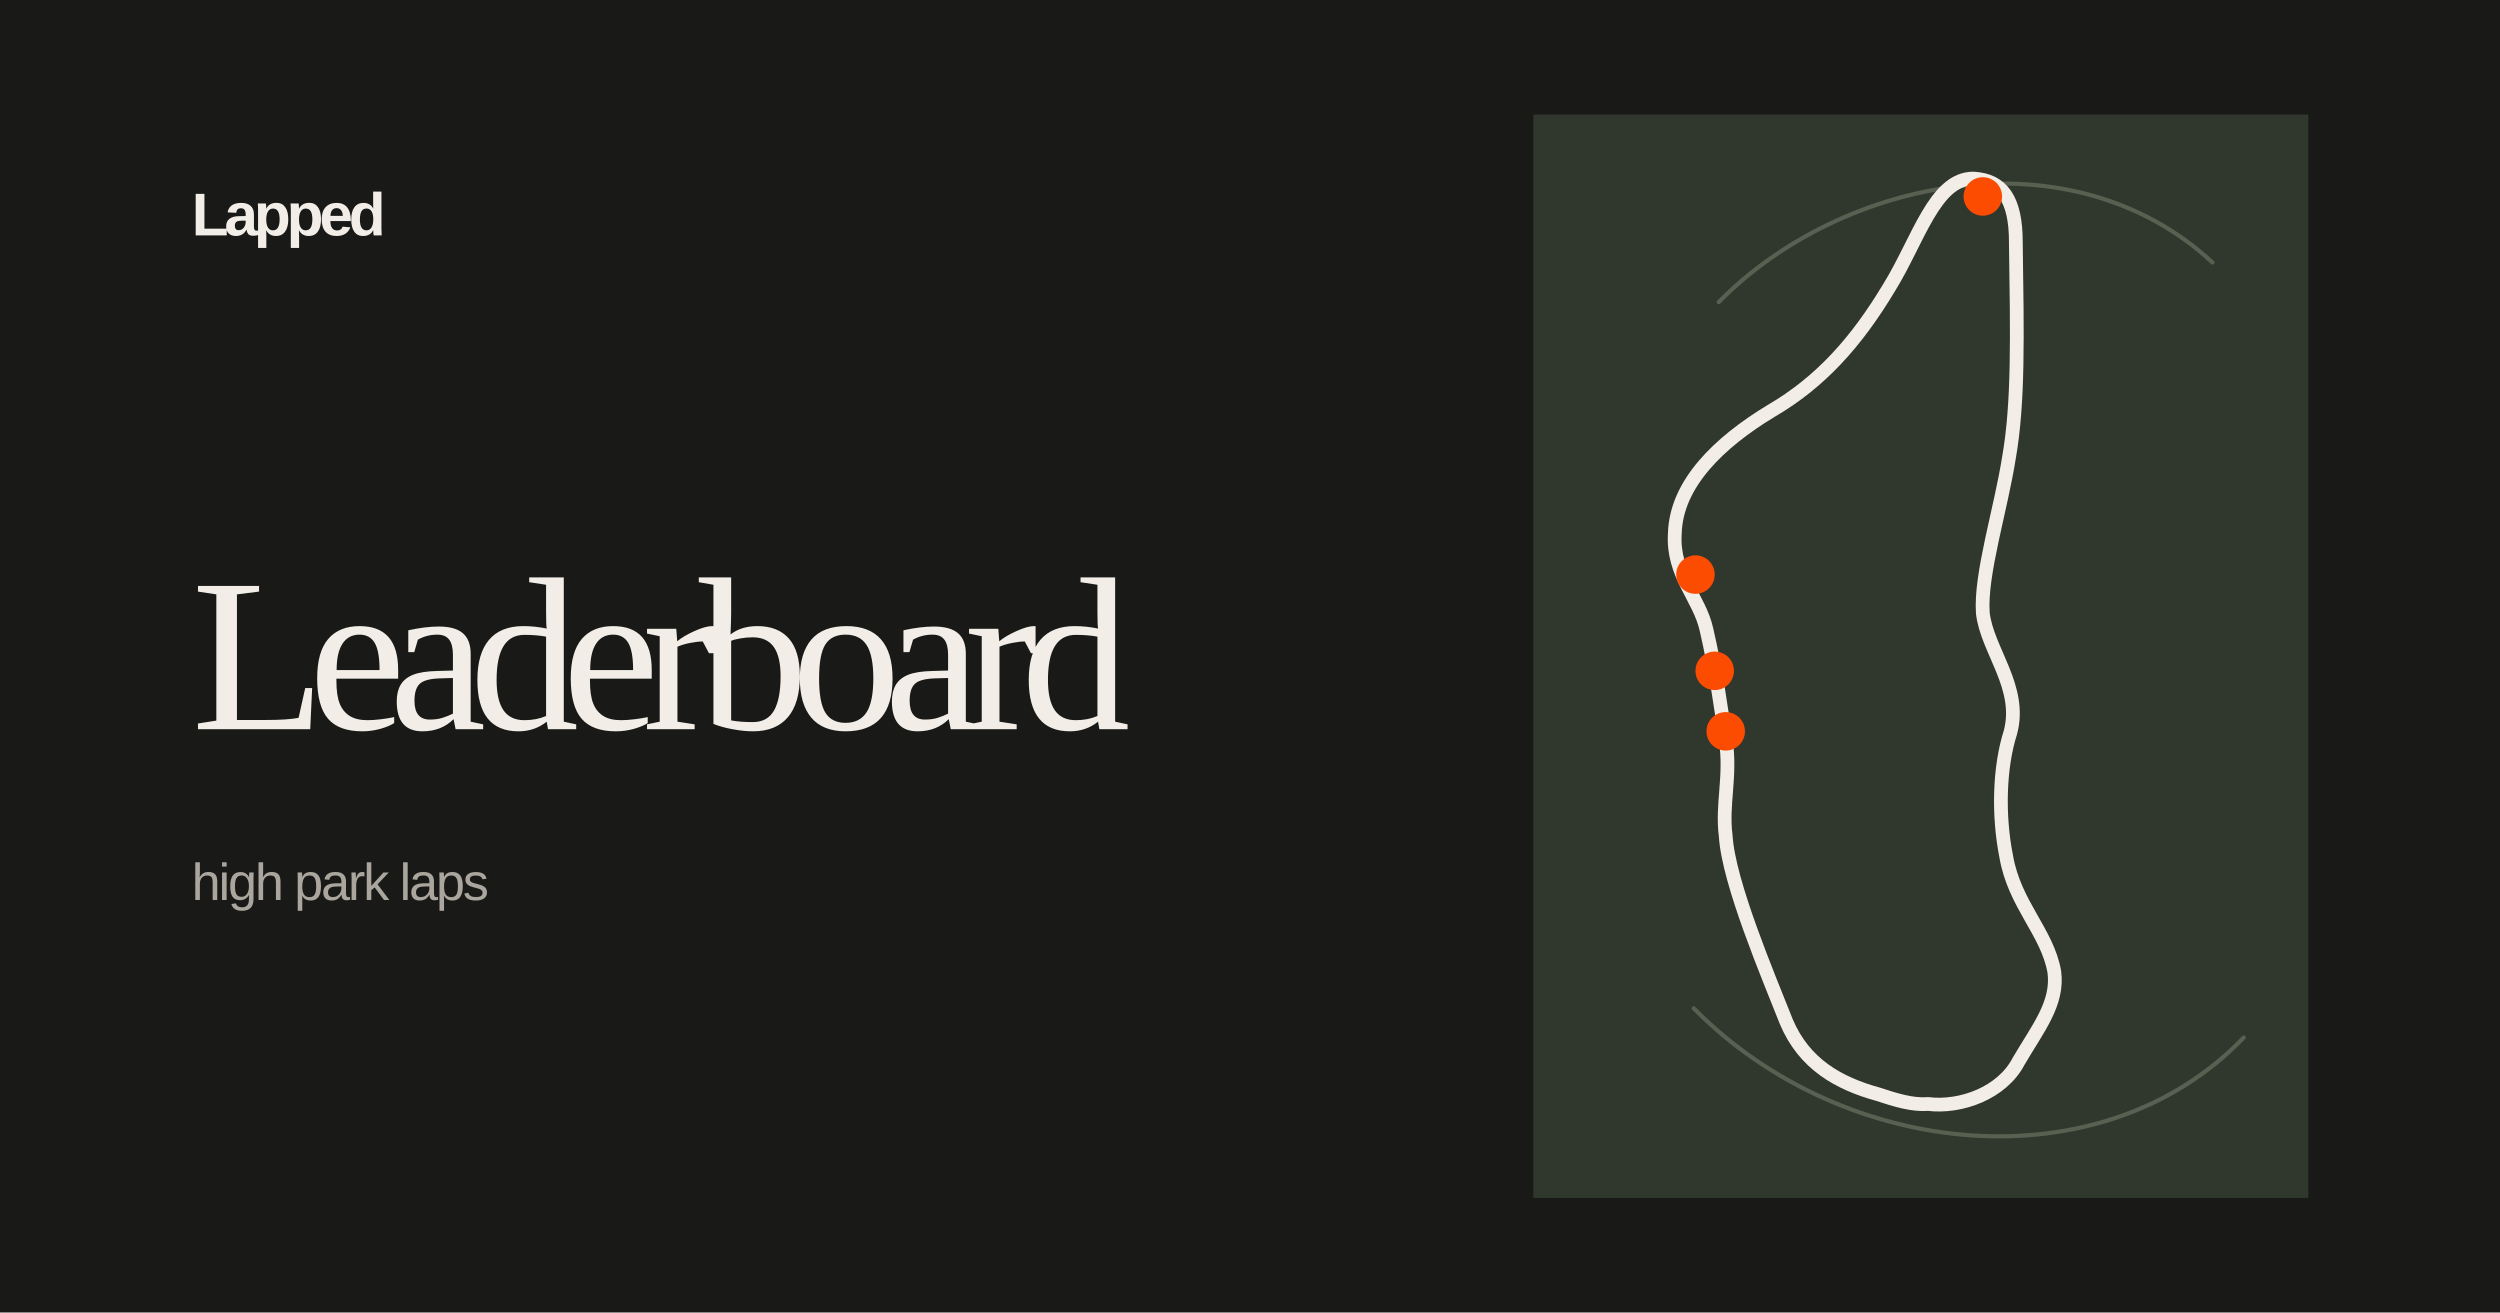
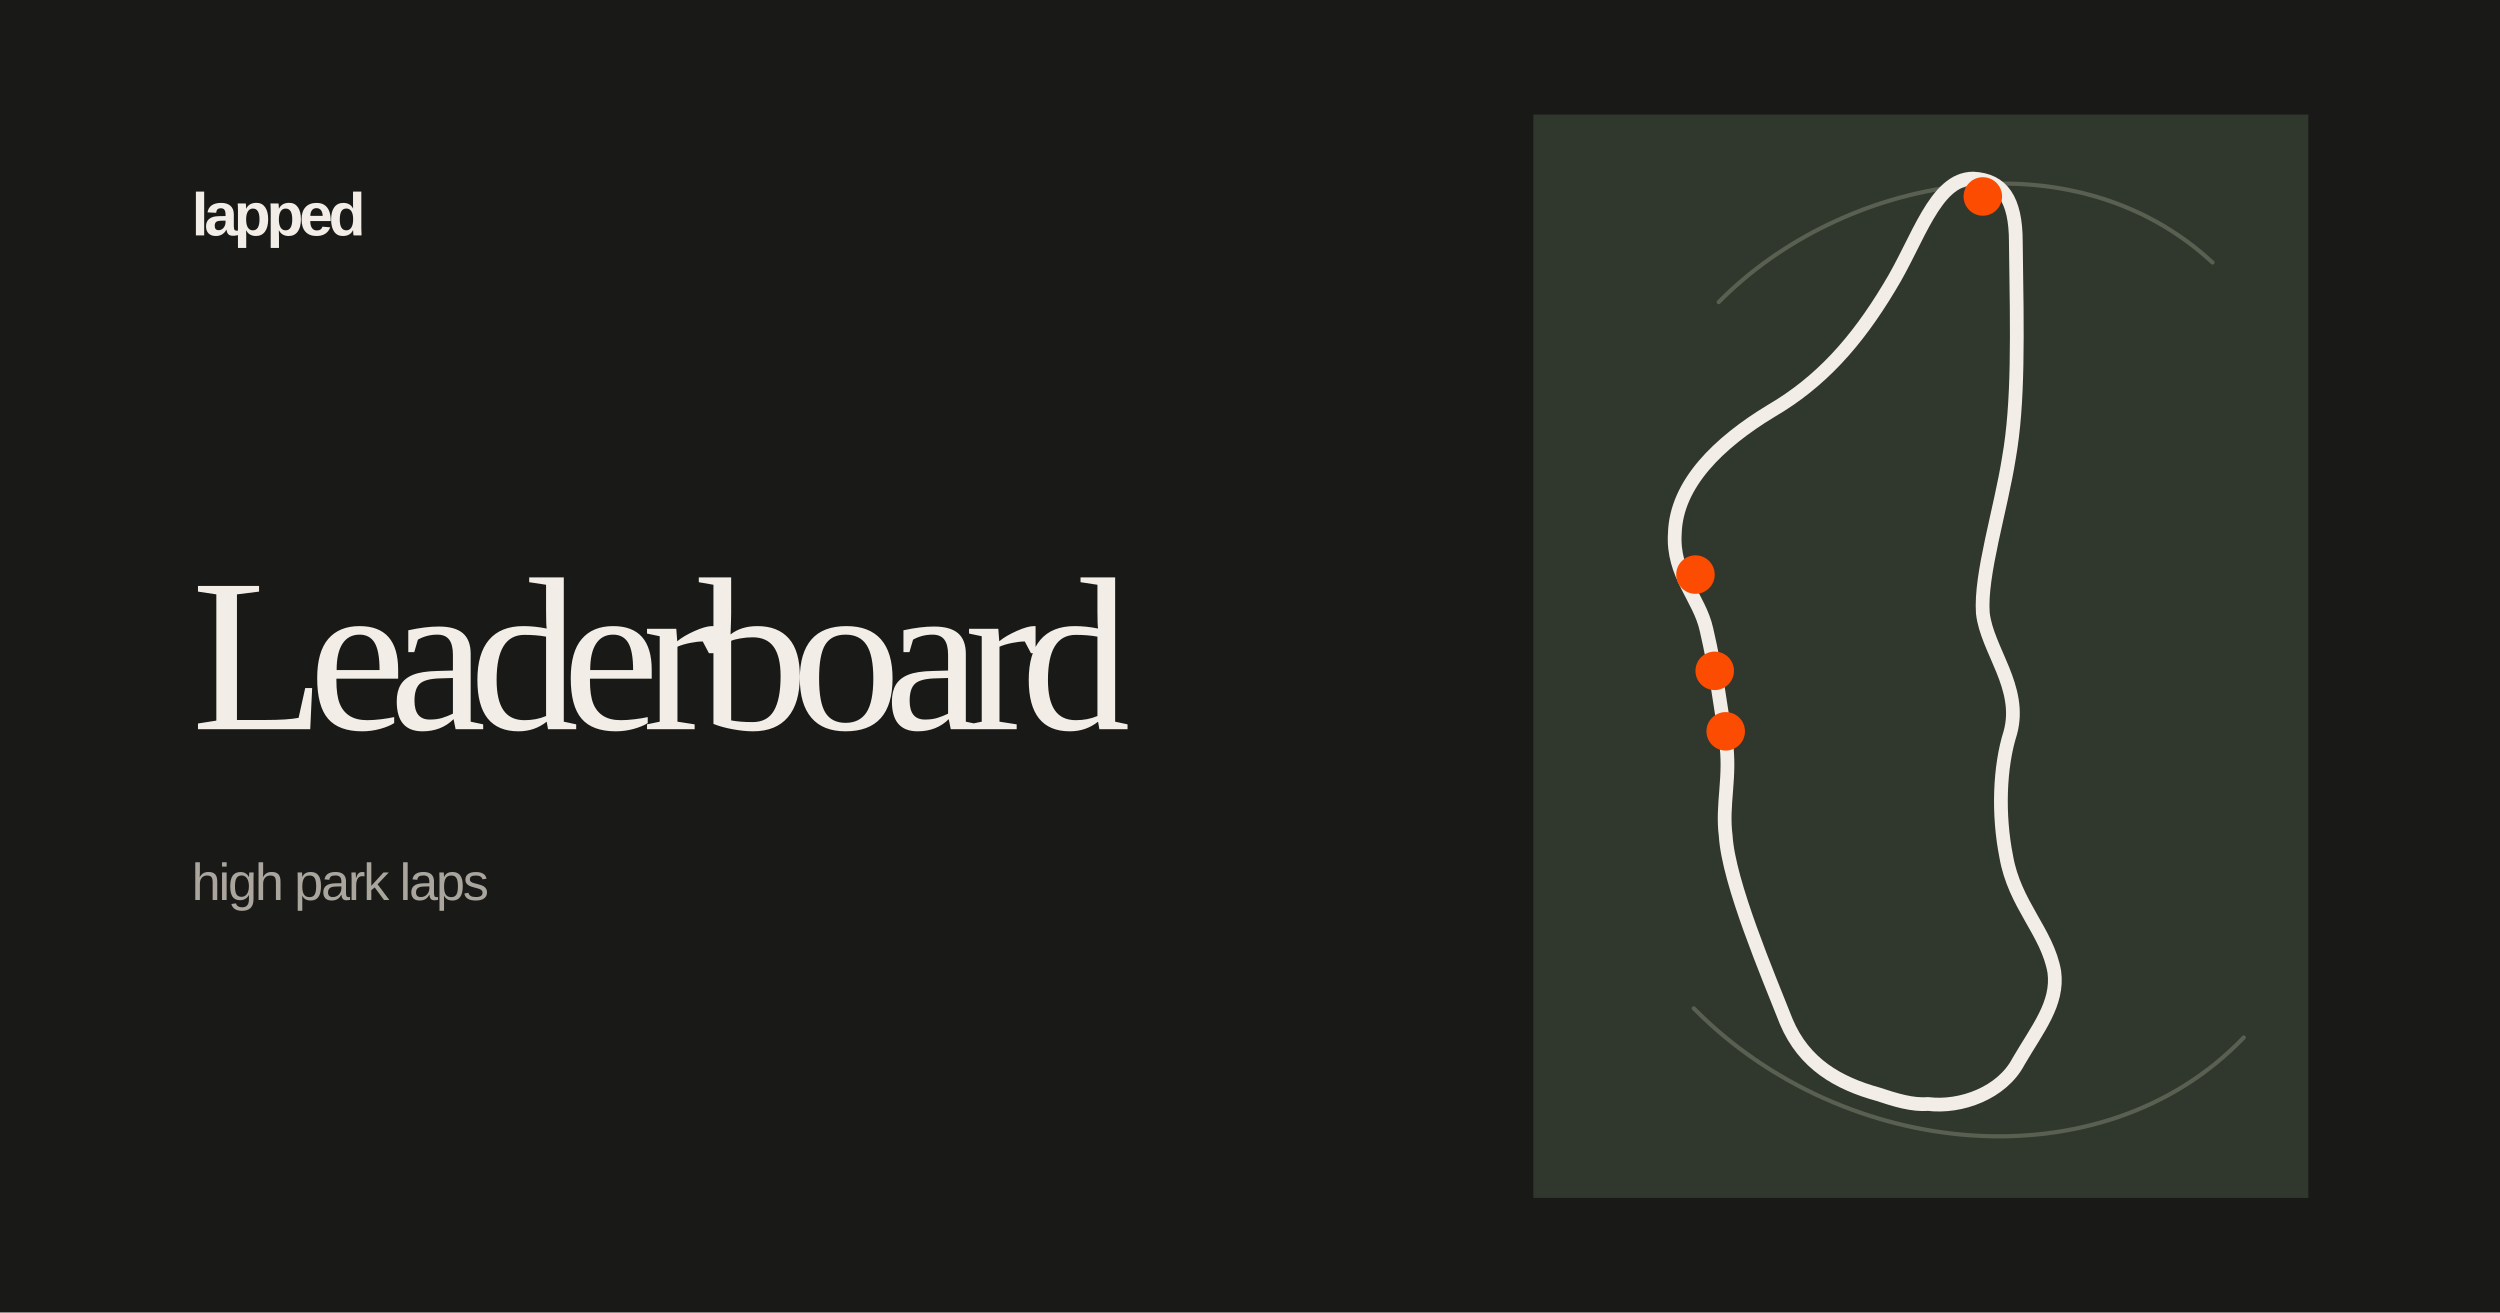
<svg xmlns="http://www.w3.org/2000/svg" width="1200" height="630" viewBox="0 0 1200 630" fill="none">
  <rect width="1200" height="630" fill="#191A18" />
  <rect x="736" y="55" width="372" height="520" fill="#30372D" />
  <path d="M825 145C884 85 994 63 1062 126M813 484C885 557 1009 569 1077 498" stroke="#596052" stroke-width="2" stroke-linecap="round" />
  <g transform="translate(763 58) scale(.66)">
    <path d="M279 42 C251 42 239 87 218 121 C194 161 168 190 132 211 C94 234 63 264 62 300 C60 330 80 347 85 370 C92 400 96 430 99 450 C103 477 96 497 99 520 C101 554 130 622 143 655 C156 686 181 700 210 708 C222 712 235 716 246 715 C270 718 300 707 312 684 C326 660 341 642 338 619 C333 590 309 570 303 535 C297 505 298 470 306 445 C315 412 289 385 286 358 C284 330 299 283 305 245 C312 205 311 157 310 88 C310 57 300 43 279 42 Z" stroke="#F2EEE7" stroke-width="10" stroke-linecap="round" stroke-linejoin="round" />
    <circle cx="286" cy="55" r="14" fill="#FC4C02" />
    <circle cx="77" cy="330" r="14" fill="#FC4C02" />
    <circle cx="91" cy="400" r="14" fill="#FC4C02" />
    <circle cx="99" cy="444" r="14" fill="#FC4C02" />
  </g>
-   <text x="92" y="113" fill="#F2EEE7" font-family="Arial, Helvetica, sans-serif" font-size="29" font-weight="700" letter-spacing="-2">Lapped</text>
+   <text x="92" y="113" fill="#F2EEE7" font-family="Arial, Helvetica, sans-serif" font-size="29" font-weight="700" letter-spacing="-2">lapped</text>
  <text x="92" y="350" fill="#F2EEE7" font-family="Georgia, 'Times New Roman', serif" font-size="105" font-weight="400" letter-spacing="-8">Leaderboard</text>
  <text x="92" y="432" fill="#AAA69E" font-family="Arial, Helvetica, sans-serif" font-size="25" letter-spacing="-1">high park laps</text>
</svg>
